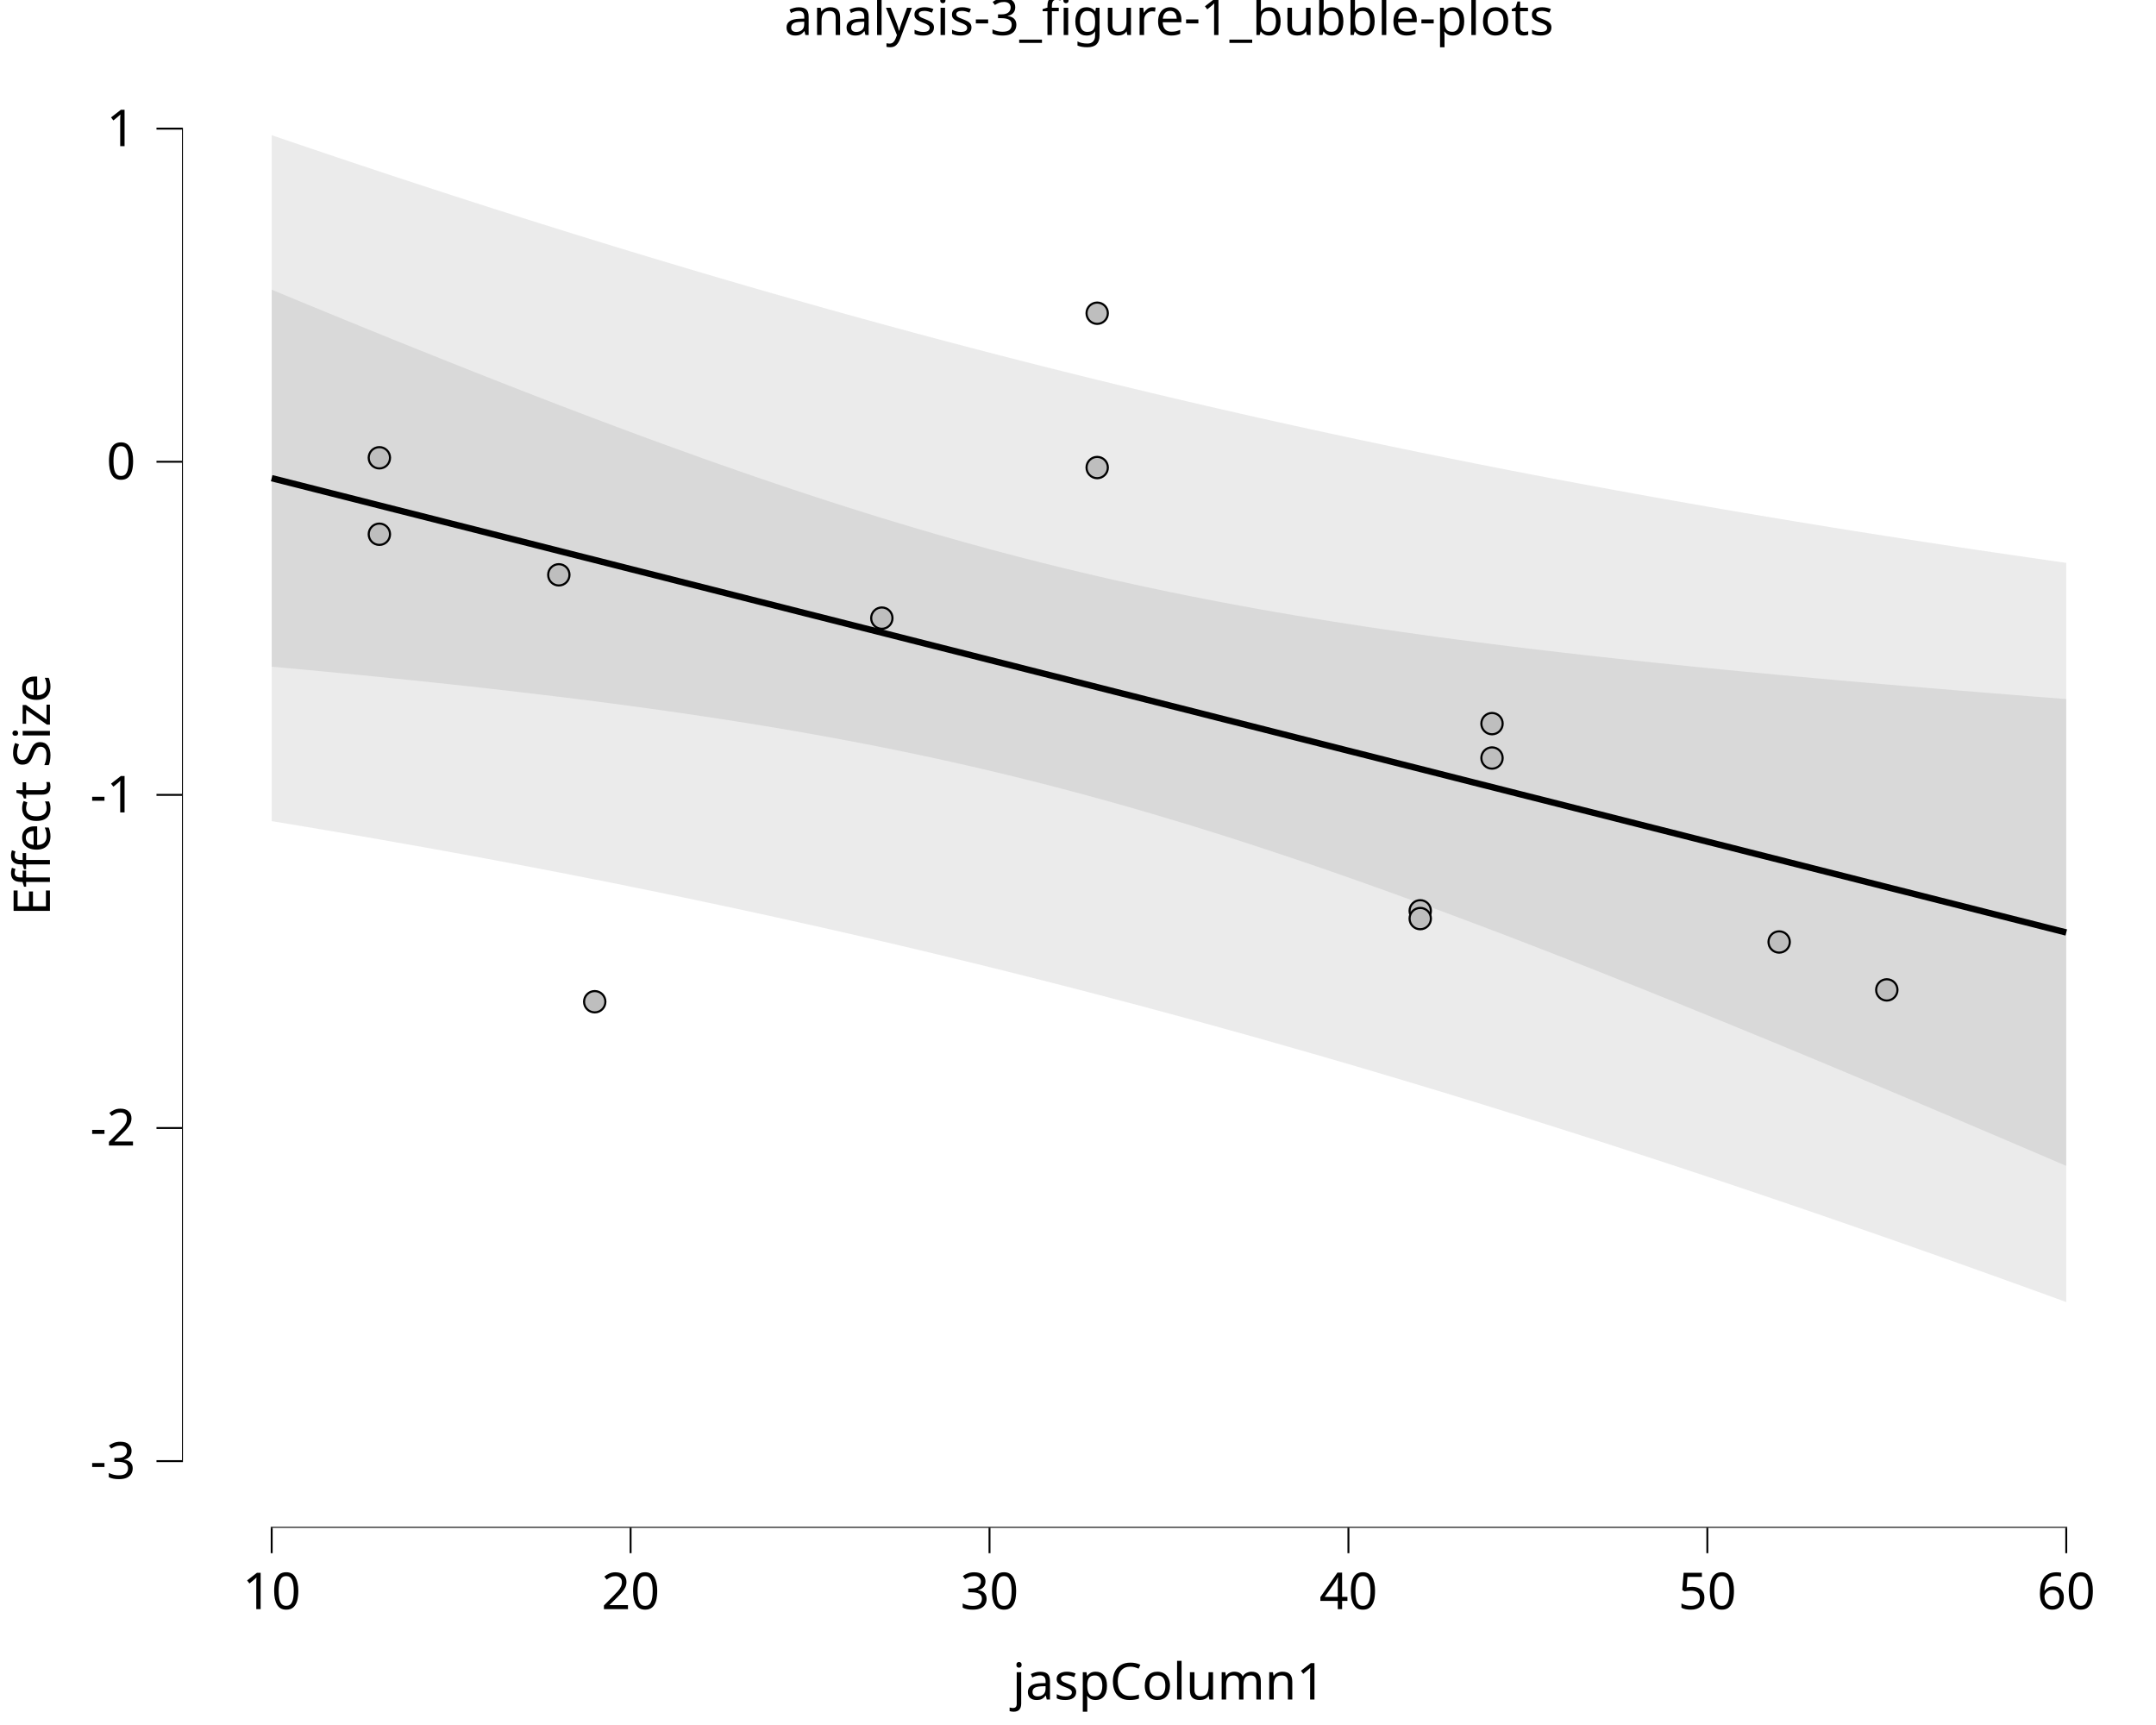
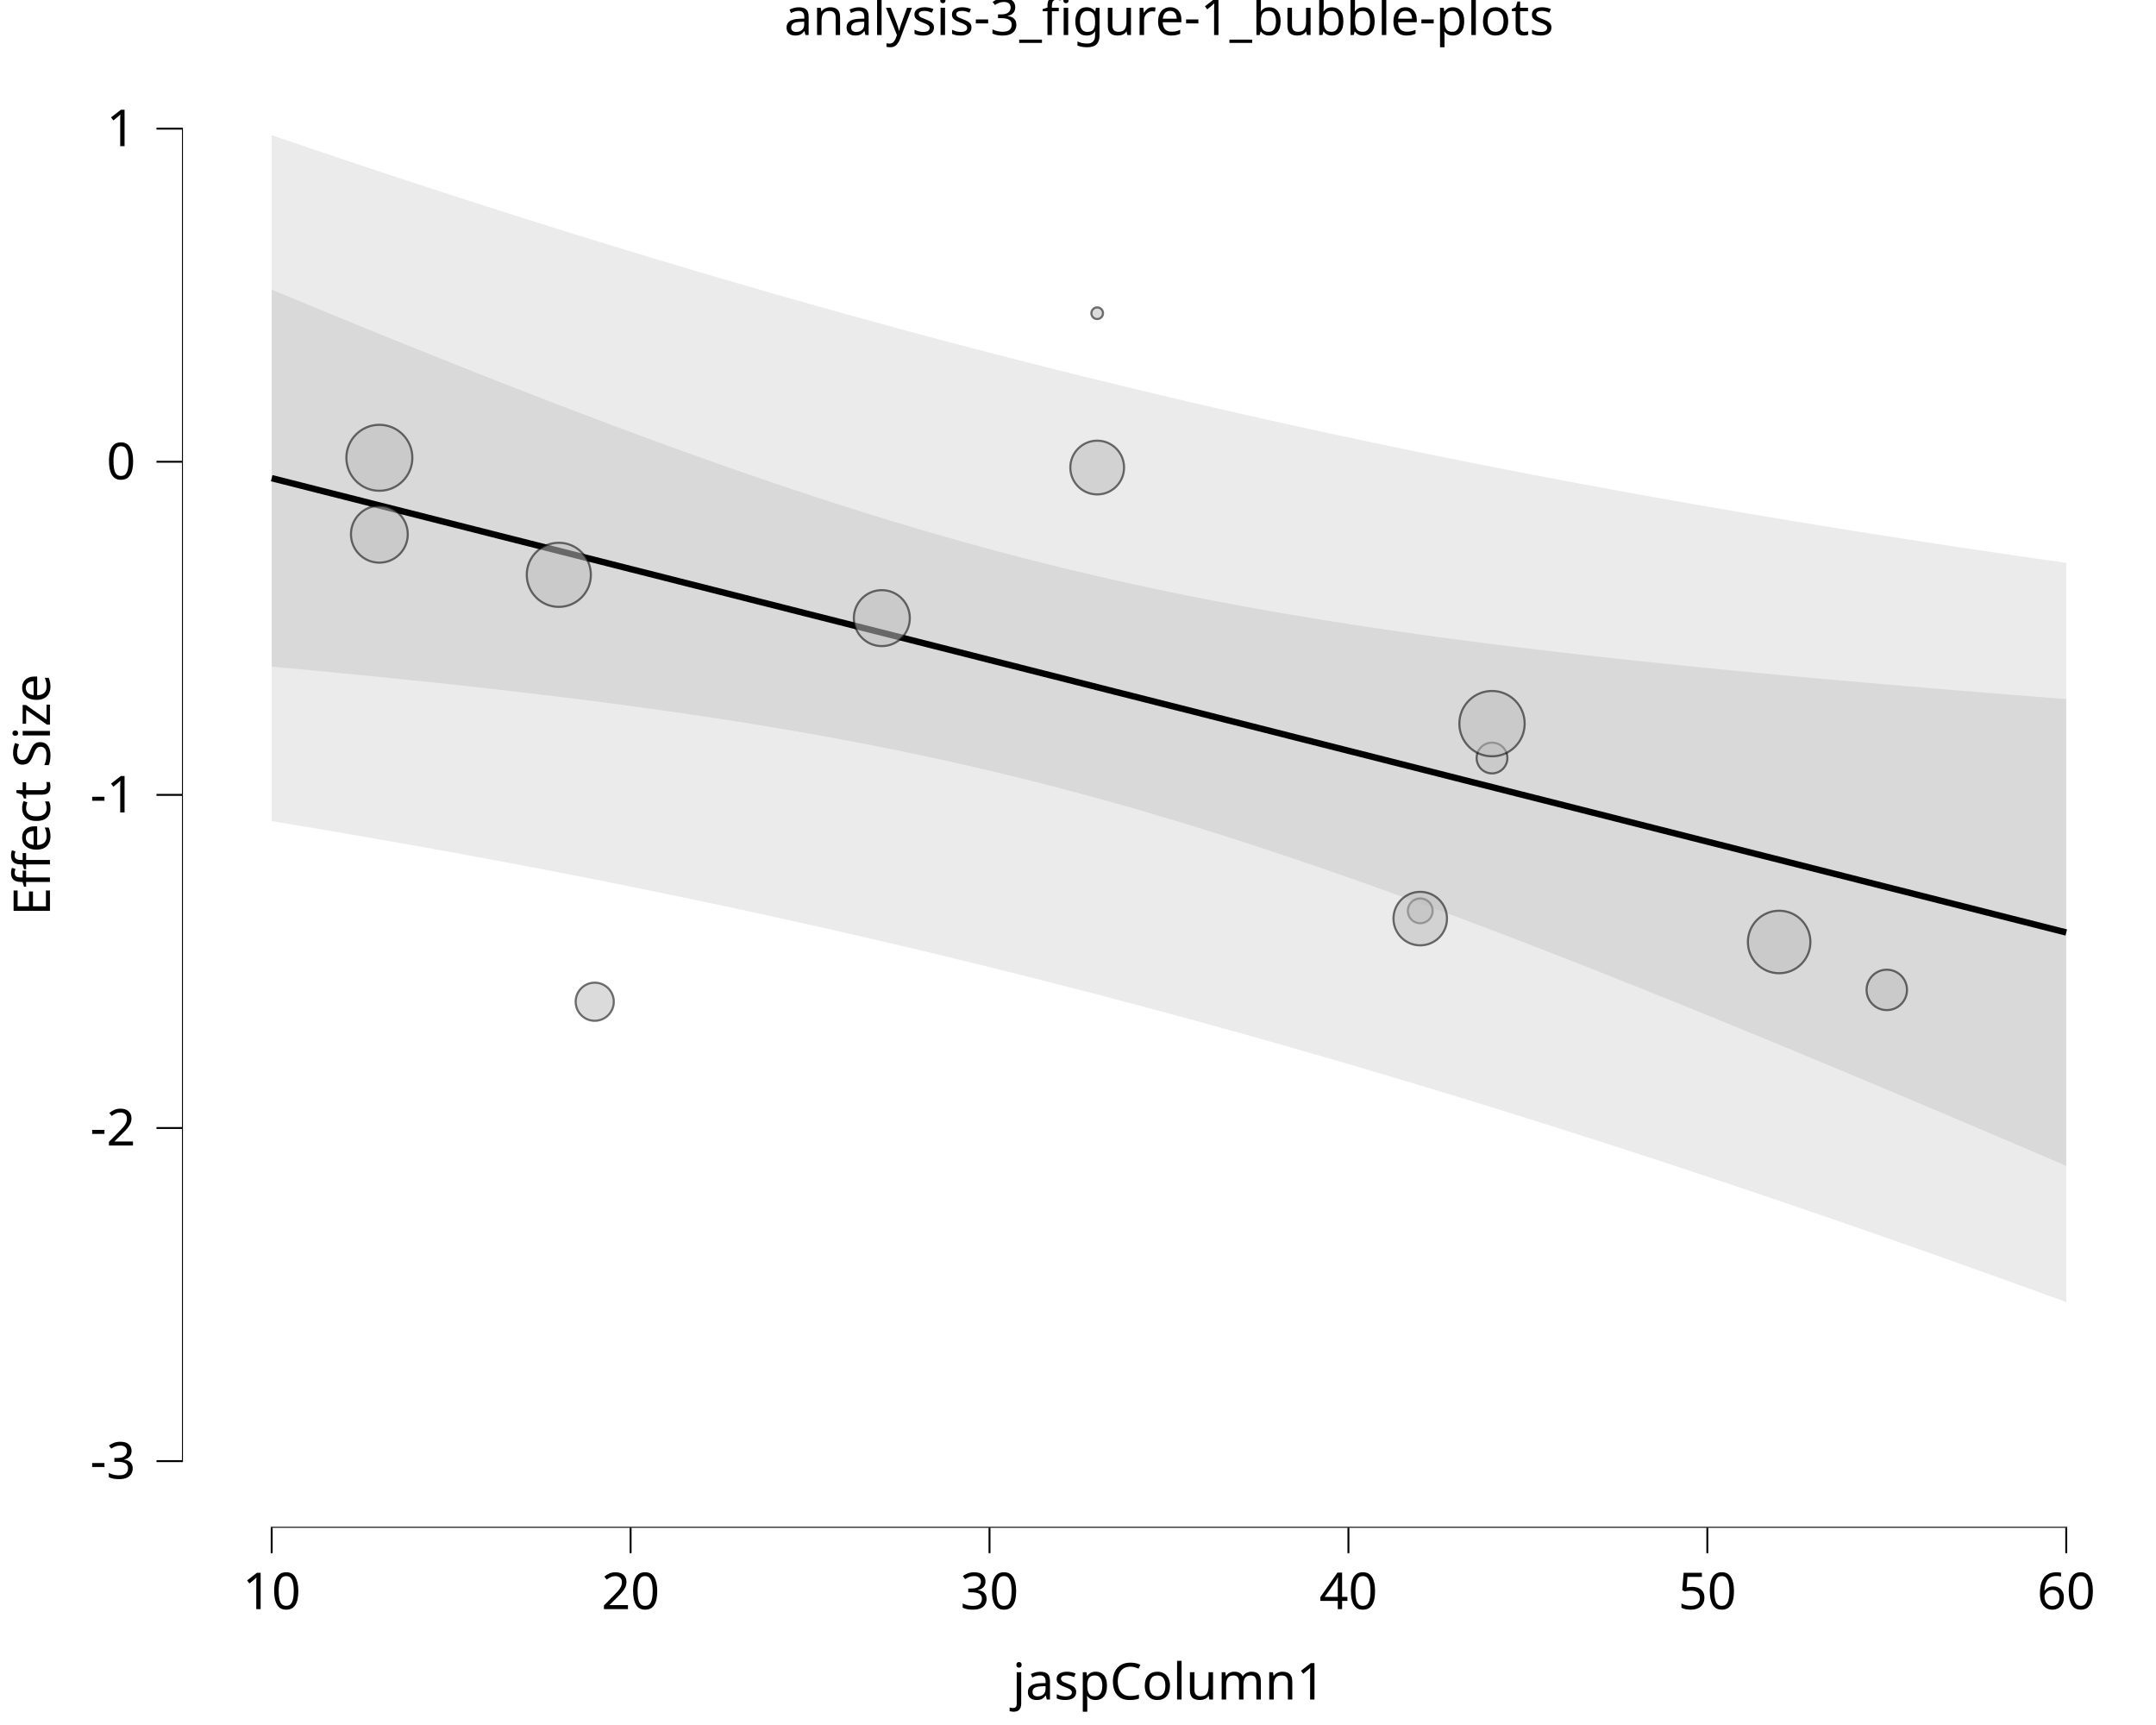
<svg xmlns="http://www.w3.org/2000/svg" class="svglite" data-engine-version="2.0" width="720.00pt" height="576.00pt" viewBox="0 0 720.00 576.00">
  <defs>
    <style type="text/css">
    .svglite line, .svglite polyline, .svglite polygon, .svglite path, .svglite rect, .svglite circle {
      fill: none;
      stroke: #000000;
      stroke-linecap: round;
      stroke-linejoin: round;
      stroke-miterlimit: 10.00;
    }
  </style>
  </defs>
  <rect width="100%" height="100%" style="stroke: none; fill: #FFFFFF;" />
  <defs>
    <clipPath id="cpMC4wMHw3MjAuMDB8MC4wMHw1NzYuMDA=">
      <rect x="0.00" y="0.00" width="720.00" height="576.00" />
    </clipPath>
  </defs>
  <g clip-path="url(#cpMC4wMHw3MjAuMDB8MC4wMHw1NzYuMDA=)">
    <rect x="0.00" y="0.00" width="720.00" height="576.00" style="stroke-width: 10.67; stroke: none;" />
  </g>
  <defs>
    <clipPath id="cpNjAuNzd8NzIwLjAwfDIwLjcxfDUxMC4xNA==">
      <rect x="60.77" y="20.71" width="659.23" height="489.43" />
    </clipPath>
  </defs>
  <g clip-path="url(#cpNjAuNzd8NzIwLjAwfDIwLjcxfDUxMC4xNA==)">
    <rect x="60.77" y="20.71" width="659.23" height="489.43" style="stroke-width: 10.67; stroke: none;" />
    <polygon points="90.73,274.19 96.72,275.18 102.72,276.18 108.71,277.19 114.70,278.21 120.70,279.24 126.69,280.28 132.68,281.34 138.68,282.40 144.67,283.47 150.66,284.56 156.66,285.65 162.65,286.76 168.64,287.88 174.63,289.01 180.63,290.16 186.62,291.31 192.61,292.48 198.61,293.66 204.60,294.85 210.59,296.06 216.59,297.28 222.58,298.51 228.57,299.75 234.56,301.01 240.56,302.28 246.55,303.56 252.54,304.85 258.54,306.16 264.53,307.49 270.52,308.82 276.52,310.17 282.51,311.53 288.50,312.91 294.49,314.30 300.49,315.70 306.48,317.12 312.47,318.55 318.47,320.00 324.46,321.46 330.45,322.93 336.45,324.42 342.44,325.92 348.43,327.44 354.43,328.97 360.42,330.51 366.41,332.07 372.40,333.64 378.40,335.22 384.39,336.82 390.38,338.43 396.38,340.06 402.37,341.70 408.36,343.36 414.36,345.02 420.35,346.70 426.34,348.40 432.33,350.11 438.33,351.83 444.32,353.56 450.31,355.31 456.31,357.07 462.30,358.85 468.29,360.64 474.29,362.44 480.28,364.25 486.27,366.08 492.26,367.91 498.26,369.77 504.25,371.63 510.24,373.50 516.24,375.39 522.23,377.29 528.22,379.20 534.22,381.12 540.21,383.06 546.20,385.01 552.20,386.96 558.19,388.93 564.18,390.91 570.17,392.90 576.17,394.90 582.16,396.91 588.15,398.94 594.15,400.97 600.14,403.01 606.13,405.06 612.13,407.13 618.12,409.20 624.11,411.28 630.10,413.37 636.10,415.47 642.09,417.58 648.08,419.70 654.08,421.83 660.07,423.97 666.06,426.11 672.06,428.27 678.05,430.43 684.04,432.60 690.03,434.78 690.03,187.95 684.04,187.10 678.05,186.23 672.06,185.36 666.06,184.48 660.07,183.60 654.08,182.70 648.08,181.79 642.09,180.88 636.10,179.95 630.10,179.02 624.11,178.08 618.12,177.13 612.13,176.17 606.13,175.19 600.14,174.21 594.15,173.22 588.15,172.22 582.16,171.21 576.17,170.19 570.17,169.15 564.18,168.11 558.19,167.05 552.20,165.99 546.20,164.91 540.21,163.82 534.22,162.72 528.22,161.61 522.23,160.49 516.24,159.36 510.24,158.21 504.25,157.05 498.26,155.88 492.26,154.70 486.27,153.50 480.28,152.29 474.29,151.07 468.29,149.84 462.30,148.59 456.31,147.33 450.31,146.06 444.32,144.77 438.33,143.48 432.33,142.16 426.34,140.84 420.35,139.50 414.36,138.15 408.36,136.78 402.37,135.40 396.38,134.01 390.38,132.60 384.39,131.18 378.40,129.74 372.40,128.29 366.41,126.83 360.42,125.35 354.43,123.86 348.43,122.36 342.44,120.84 336.45,119.31 330.45,117.76 324.46,116.20 318.47,114.63 312.47,113.04 306.48,111.44 300.49,109.82 294.49,108.19 288.50,106.55 282.51,104.89 276.52,103.22 270.52,101.53 264.53,99.83 258.54,98.12 252.54,96.40 246.55,94.66 240.56,92.91 234.56,91.14 228.57,89.36 222.58,87.57 216.59,85.77 210.59,83.95 204.60,82.13 198.61,80.28 192.61,78.43 186.62,76.56 180.63,74.69 174.63,72.80 168.64,70.89 162.65,68.98 156.66,67.05 150.66,65.12 144.67,63.17 138.68,61.21 132.68,59.24 126.69,57.25 120.70,55.26 114.70,53.26 108.71,51.24 102.72,49.22 96.72,47.18 90.73,45.14 " style="stroke-width: 1.07; stroke: none; stroke-linecap: butt; fill: #333333; fill-opacity: 0.10;" />
    <polygon points="90.73,222.61 96.72,223.16 102.72,223.71 108.71,224.28 114.70,224.86 120.70,225.44 126.69,226.04 132.68,226.65 138.68,227.26 144.67,227.89 150.66,228.53 156.66,229.18 162.65,229.85 168.64,230.53 174.63,231.23 180.63,231.94 186.62,232.66 192.61,233.40 198.61,234.16 204.60,234.94 210.59,235.74 216.59,236.56 222.58,237.40 228.57,238.26 234.56,239.15 240.56,240.06 246.55,240.99 252.54,241.96 258.54,242.94 264.53,243.96 270.52,245.01 276.52,246.09 282.51,247.20 288.50,248.34 294.49,249.52 300.49,250.73 306.48,251.98 312.47,253.26 318.47,254.58 324.46,255.94 330.45,257.34 336.45,258.77 342.44,260.25 348.43,261.76 354.43,263.31 360.42,264.90 366.41,266.53 372.40,268.19 378.40,269.90 384.39,271.64 390.38,273.42 396.38,275.23 402.37,277.08 408.36,278.96 414.36,280.88 420.35,282.83 426.34,284.81 432.33,286.81 438.33,288.85 444.32,290.92 450.31,293.01 456.31,295.13 462.30,297.27 468.29,299.44 474.29,301.62 480.28,303.84 486.27,306.07 492.26,308.32 498.26,310.59 504.25,312.87 510.24,315.18 516.24,317.50 522.23,319.83 528.22,322.18 534.22,324.55 540.21,326.93 546.20,329.32 552.20,331.72 558.19,334.13 564.18,336.56 570.17,339.00 576.17,341.44 582.16,343.90 588.15,346.36 594.15,348.83 600.14,351.31 606.13,353.80 612.13,356.30 618.12,358.81 624.11,361.32 630.10,363.83 636.10,366.36 642.09,368.89 648.08,371.42 654.08,373.96 660.07,376.51 666.06,379.06 672.06,381.62 678.05,384.18 684.04,386.74 690.03,389.31 690.03,233.42 684.04,232.96 678.05,232.49 672.06,232.01 666.06,231.54 660.07,231.05 654.08,230.57 648.08,230.07 642.09,229.57 636.10,229.07 630.10,228.56 624.11,228.04 618.12,227.52 612.13,226.99 606.13,226.45 600.14,225.91 594.15,225.36 588.15,224.79 582.16,224.23 576.17,223.65 570.17,223.06 564.18,222.46 558.19,221.85 552.20,221.23 546.20,220.60 540.21,219.96 534.22,219.30 528.22,218.63 522.23,217.95 516.24,217.25 510.24,216.54 504.25,215.81 498.26,215.06 492.26,214.29 486.27,213.51 480.28,212.71 474.29,211.88 468.29,211.04 462.30,210.17 456.31,209.28 450.31,208.36 444.32,207.42 438.33,206.45 432.33,205.46 426.34,204.43 420.35,203.38 414.36,202.29 408.36,201.17 402.37,200.02 396.38,198.84 390.38,197.62 384.39,196.36 378.40,195.07 372.40,193.74 366.41,192.37 360.42,190.96 354.43,189.52 348.43,188.04 342.44,186.52 336.45,184.95 330.45,183.36 324.46,181.72 318.47,180.04 312.47,178.33 306.48,176.58 300.49,174.79 294.49,172.97 288.50,171.11 282.51,169.22 276.52,167.30 270.52,165.34 264.53,163.36 258.54,161.34 252.54,159.30 246.55,157.22 240.56,155.13 234.56,153.00 228.57,150.85 222.58,148.68 216.59,146.49 210.59,144.27 204.60,142.04 198.61,139.78 192.61,137.51 186.62,135.22 180.63,132.91 174.63,130.58 168.64,128.24 162.65,125.89 156.66,123.52 150.66,121.14 144.67,118.75 138.68,116.34 132.68,113.93 126.69,111.50 120.70,109.06 114.70,106.61 108.71,104.15 102.72,101.69 96.72,99.21 90.73,96.73 " style="stroke-width: 1.07; stroke: none; stroke-linecap: butt; fill: #333333; fill-opacity: 0.10;" />
    <polyline points="90.73,159.67 96.72,161.18 102.72,162.70 108.71,164.22 114.70,165.73 120.70,167.25 126.69,168.77 132.68,170.29 138.68,171.80 144.67,173.32 150.66,174.84 156.66,176.35 162.65,177.87 168.64,179.39 174.63,180.90 180.63,182.42 186.62,183.94 192.61,185.46 198.61,186.97 204.60,188.49 210.59,190.01 216.59,191.52 222.58,193.04 228.57,194.56 234.56,196.07 240.56,197.59 246.55,199.11 252.54,200.63 258.54,202.14 264.53,203.66 270.52,205.18 276.52,206.69 282.51,208.21 288.50,209.73 294.49,211.24 300.49,212.76 306.48,214.28 312.47,215.80 318.47,217.31 324.46,218.83 330.45,220.35 336.45,221.86 342.44,223.38 348.43,224.90 354.43,226.41 360.42,227.93 366.41,229.45 372.40,230.97 378.40,232.48 384.39,234.00 390.38,235.52 396.38,237.03 402.37,238.55 408.36,240.07 414.36,241.58 420.35,243.10 426.34,244.62 432.33,246.14 438.33,247.65 444.32,249.17 450.31,250.69 456.31,252.20 462.30,253.72 468.29,255.24 474.29,256.75 480.28,258.27 486.27,259.79 492.26,261.31 498.26,262.82 504.25,264.34 510.24,265.86 516.24,267.37 522.23,268.89 528.22,270.41 534.22,271.92 540.21,273.44 546.20,274.96 552.20,276.48 558.19,277.99 564.18,279.51 570.17,281.03 576.17,282.54 582.16,284.06 588.15,285.58 594.15,287.09 600.14,288.61 606.13,290.13 612.13,291.65 618.12,293.16 624.11,294.68 630.10,296.20 636.10,297.71 642.09,299.23 648.08,300.75 654.08,302.26 660.07,303.78 666.06,305.30 672.06,306.82 678.05,308.33 684.04,309.85 690.03,311.37 " style="stroke-width: 2.13; stroke-linecap: butt;" />
-     <circle cx="498.26" cy="253.11" r="3.56" style="stroke-width: 0.71; fill: #BEBEBE;" />
-     <circle cx="630.10" cy="330.54" r="3.56" style="stroke-width: 0.71; fill: #BEBEBE;" />
-     <circle cx="474.29" cy="304.14" r="3.56" style="stroke-width: 0.71; fill: #BEBEBE;" />
-     <circle cx="594.15" cy="314.54" r="3.56" style="stroke-width: 0.71; fill: #BEBEBE;" />
-     <circle cx="126.69" cy="178.39" r="3.56" style="stroke-width: 0.71; fill: #BEBEBE;" />
-     <circle cx="498.26" cy="241.63" r="3.56" style="stroke-width: 0.71; fill: #BEBEBE;" />
-     <circle cx="198.61" cy="334.49" r="3.56" style="stroke-width: 0.71; fill: #BEBEBE;" />
-     <circle cx="126.69" cy="152.86" r="3.56" style="stroke-width: 0.71; fill: #BEBEBE;" />
-     <circle cx="294.49" cy="206.40" r="3.56" style="stroke-width: 0.71; fill: #BEBEBE;" />
-     <circle cx="474.29" cy="306.73" r="3.56" style="stroke-width: 0.71; fill: #BEBEBE;" />
-     <circle cx="186.62" cy="191.94" r="3.56" style="stroke-width: 0.71; fill: #BEBEBE;" />
-     <circle cx="366.41" cy="104.59" r="3.56" style="stroke-width: 0.71; fill: #BEBEBE;" />
-     <circle cx="366.41" cy="156.12" r="3.56" style="stroke-width: 0.71; fill: #BEBEBE;" />
+     <circle cx="498.26" cy="253.11" r="5.14" style="stroke-width: 0.71; stroke: #000000; stroke-opacity: 0.55; fill: #BEBEBE; fill-opacity: 0.55;" />
+     <circle cx="630.10" cy="330.54" r="6.75" style="stroke-width: 0.71; stroke: #000000; stroke-opacity: 0.55; fill: #BEBEBE; fill-opacity: 0.55;" />
+     <circle cx="474.29" cy="304.14" r="4.15" style="stroke-width: 0.71; stroke: #000000; stroke-opacity: 0.55; fill: #BEBEBE; fill-opacity: 0.55;" />
+     <circle cx="594.15" cy="314.54" r="10.44" style="stroke-width: 0.71; stroke: #000000; stroke-opacity: 0.55; fill: #BEBEBE; fill-opacity: 0.55;" />
+     <circle cx="126.69" cy="178.39" r="9.49" style="stroke-width: 0.71; stroke: #000000; stroke-opacity: 0.55; fill: #BEBEBE; fill-opacity: 0.55;" />
+     <circle cx="498.26" cy="241.63" r="10.91" style="stroke-width: 0.71; stroke: #000000; stroke-opacity: 0.55; fill: #BEBEBE; fill-opacity: 0.55;" />
+     <circle cx="198.61" cy="334.49" r="6.37" style="stroke-width: 0.71; stroke: #000000; stroke-opacity: 0.55; fill: #BEBEBE; fill-opacity: 0.55;" />
+     <circle cx="126.69" cy="152.86" r="11.02" style="stroke-width: 0.71; stroke: #000000; stroke-opacity: 0.55; fill: #BEBEBE; fill-opacity: 0.55;" />
+     <circle cx="294.49" cy="206.40" r="9.35" style="stroke-width: 0.71; stroke: #000000; stroke-opacity: 0.55; fill: #BEBEBE; fill-opacity: 0.55;" />
+     <circle cx="474.29" cy="306.73" r="8.94" style="stroke-width: 0.71; stroke: #000000; stroke-opacity: 0.55; fill: #BEBEBE; fill-opacity: 0.55;" />
+     <circle cx="186.62" cy="191.94" r="10.71" style="stroke-width: 0.71; stroke: #000000; stroke-opacity: 0.55; fill: #BEBEBE; fill-opacity: 0.55;" />
+     <circle cx="366.41" cy="104.59" r="1.95" style="stroke-width: 0.71; stroke: #000000; stroke-opacity: 0.55; fill: #BEBEBE; fill-opacity: 0.55;" />
+     <circle cx="366.41" cy="156.12" r="8.98" style="stroke-width: 0.71; stroke: #000000; stroke-opacity: 0.55; fill: #BEBEBE; fill-opacity: 0.55;" />
    <line x1="90.41" y1="510.14" x2="690.35" y2="510.14" style="stroke-width: 0.64; stroke-linecap: butt;" />
    <line x1="60.77" y1="488.21" x2="60.77" y2="42.64" style="stroke-width: 0.64; stroke-linecap: butt;" />
    <rect x="60.77" y="20.71" width="659.23" height="489.43" style="stroke-width: 0.00; stroke: none;" />
  </g>
  <g clip-path="url(#cpMC4wMHw3MjAuMDB8MC4wMHw1NzYuMDA=)">
    <polyline points="60.77,510.14 60.77,20.71 " style="stroke-width: 0.00; stroke: none; stroke-linecap: butt;" />
    <text x="45.29" y="493.74" text-anchor="end" style="font-size: 17.00px; font-family: sans;" textLength="15.12px" lengthAdjust="spacingAndGlyphs">-3</text>
    <text x="45.29" y="382.51" text-anchor="end" style="font-size: 17.00px; font-family: sans;" textLength="15.12px" lengthAdjust="spacingAndGlyphs">-2</text>
    <text x="45.29" y="271.27" text-anchor="end" style="font-size: 17.00px; font-family: sans;" textLength="15.12px" lengthAdjust="spacingAndGlyphs">-1</text>
    <text x="45.29" y="160.04" text-anchor="end" style="font-size: 17.00px; font-family: sans;" textLength="9.46px" lengthAdjust="spacingAndGlyphs">0</text>
    <text x="45.29" y="48.80" text-anchor="end" style="font-size: 17.00px; font-family: sans;" textLength="9.46px" lengthAdjust="spacingAndGlyphs">1</text>
    <polyline points="52.26,487.89 60.77,487.89 " style="stroke-width: 0.64; stroke-linecap: butt;" />
    <polyline points="52.26,376.66 60.77,376.66 " style="stroke-width: 0.64; stroke-linecap: butt;" />
    <polyline points="52.26,265.42 60.77,265.42 " style="stroke-width: 0.64; stroke-linecap: butt;" />
    <polyline points="52.26,154.19 60.77,154.19 " style="stroke-width: 0.64; stroke-linecap: butt;" />
    <polyline points="52.26,42.95 60.77,42.95 " style="stroke-width: 0.64; stroke-linecap: butt;" />
    <polyline points="60.77,510.14 720.00,510.14 " style="stroke-width: 0.00; stroke: none; stroke-linecap: butt;" />
    <polyline points="90.73,518.64 90.73,510.14 " style="stroke-width: 0.64; stroke-linecap: butt;" />
    <polyline points="210.59,518.64 210.59,510.14 " style="stroke-width: 0.64; stroke-linecap: butt;" />
    <polyline points="330.45,518.64 330.45,510.14 " style="stroke-width: 0.64; stroke-linecap: butt;" />
    <polyline points="450.31,518.64 450.31,510.14 " style="stroke-width: 0.64; stroke-linecap: butt;" />
    <polyline points="570.17,518.64 570.17,510.14 " style="stroke-width: 0.64; stroke-linecap: butt;" />
    <polyline points="690.03,518.64 690.03,510.14 " style="stroke-width: 0.64; stroke-linecap: butt;" />
    <text x="90.73" y="537.32" text-anchor="middle" style="font-size: 17.00px; font-family: sans;" textLength="18.91px" lengthAdjust="spacingAndGlyphs">10</text>
    <text x="210.59" y="537.32" text-anchor="middle" style="font-size: 17.00px; font-family: sans;" textLength="18.91px" lengthAdjust="spacingAndGlyphs">20</text>
    <text x="330.45" y="537.32" text-anchor="middle" style="font-size: 17.00px; font-family: sans;" textLength="18.91px" lengthAdjust="spacingAndGlyphs">30</text>
    <text x="450.31" y="537.32" text-anchor="middle" style="font-size: 17.00px; font-family: sans;" textLength="18.91px" lengthAdjust="spacingAndGlyphs">40</text>
    <text x="570.17" y="537.32" text-anchor="middle" style="font-size: 17.00px; font-family: sans;" textLength="18.91px" lengthAdjust="spacingAndGlyphs">50</text>
    <text x="690.03" y="537.32" text-anchor="middle" style="font-size: 17.00px; font-family: sans;" textLength="18.91px" lengthAdjust="spacingAndGlyphs">60</text>
    <text x="390.38" y="567.49" text-anchor="middle" style="font-size: 17.00px; font-family: sans;" textLength="99.24px" lengthAdjust="spacingAndGlyphs">jaspColumn1</text>
    <text transform="translate(16.68,265.42) rotate(-90)" text-anchor="middle" style="font-size: 17.00px; font-family: sans;" textLength="81.27px" lengthAdjust="spacingAndGlyphs">Effect Size</text>
    <text x="390.38" y="11.70" text-anchor="middle" style="font-size: 17.00px; font-family: sans;" textLength="245.73px" lengthAdjust="spacingAndGlyphs">analysis-3_figure-1_bubble-plots</text>
  </g>
</svg>
